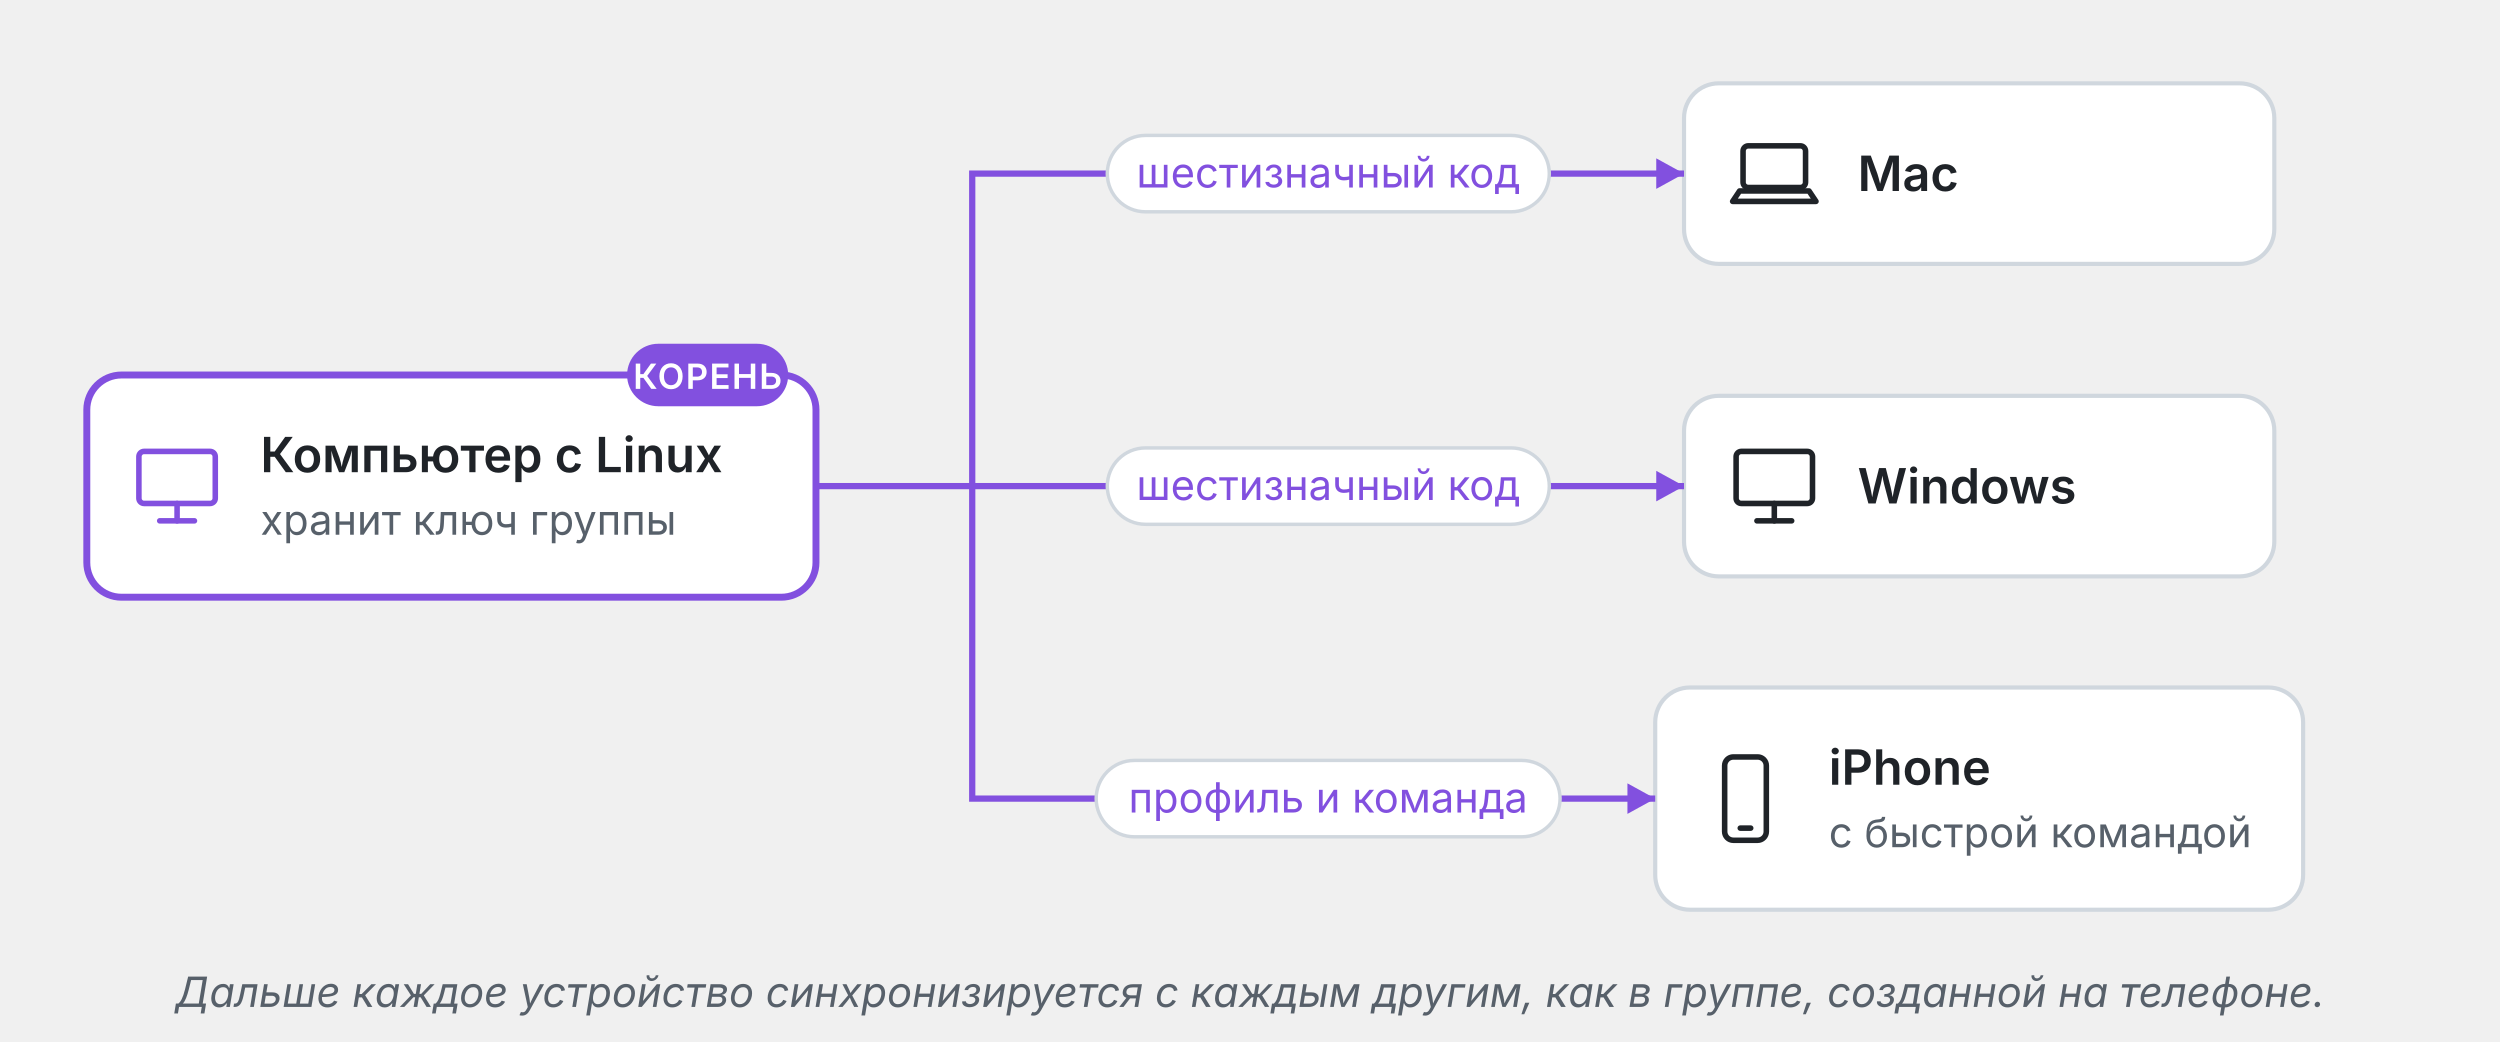
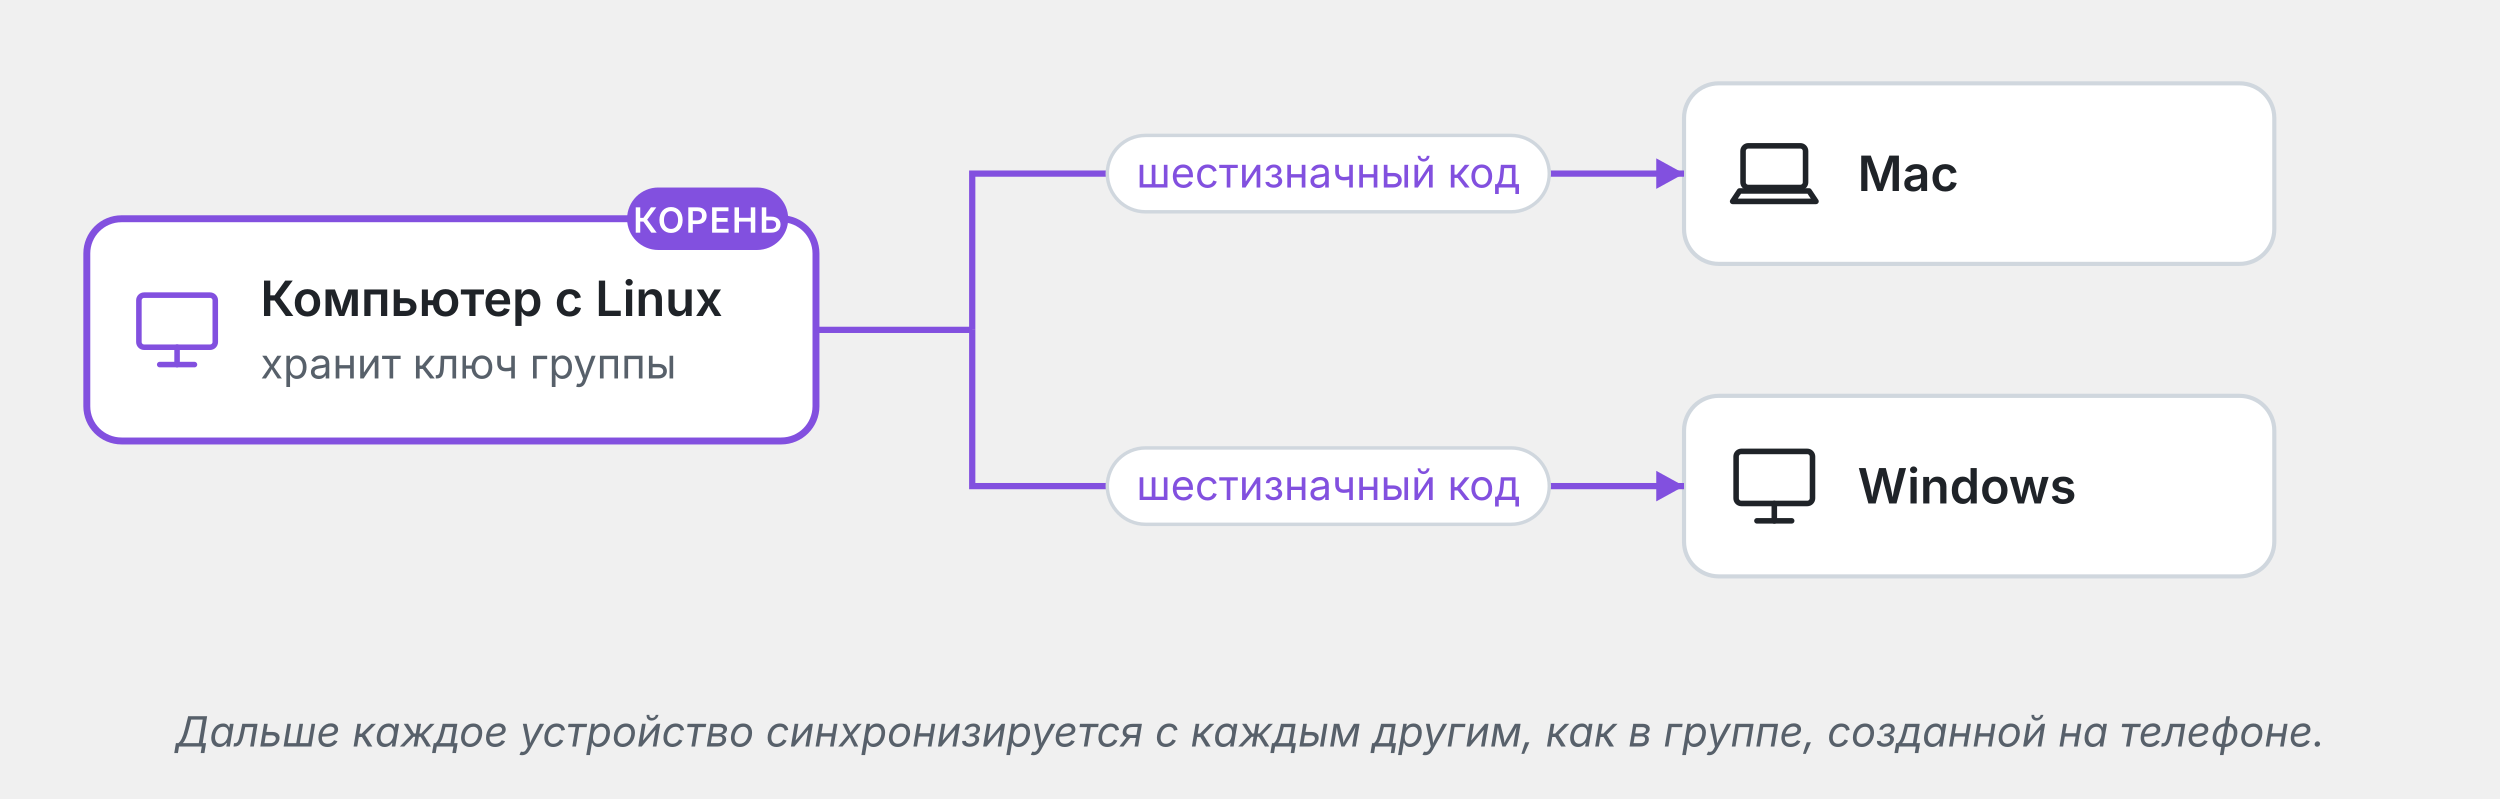
- <svg xmlns="http://www.w3.org/2000/svg" lang="ru" width="720" height="300" viewBox="0 0 720 300" role="img" aria-label="Без приложения группу держит компьютер">
+ <svg xmlns="http://www.w3.org/2000/svg" lang="ru" width="720" height="230" viewBox="0 0 720 230" role="img" aria-label="Без приложения группу держит компьютер">
  <style>
  .bg { fill: none; }
  .zone { fill: #f6f8fa; stroke: #d0d7de; stroke-width: 1; }
  .zone-t { fill: #57606a; font: 600 13px system-ui, -apple-system, 'Segoe UI', sans-serif; letter-spacing: .02em; }
  .card { fill: #ffffff; stroke: #d0d7de; stroke-width: 1.2; }
  .card.key { stroke: #8250df; stroke-width: 2; }
  .card.srv { fill: #fff8c5; stroke: #d4a72c; }
  .t { fill: #1f2328; font: 600 14px system-ui, -apple-system, 'Segoe UI', sans-serif; }
  .s { fill: #57606a; font: 12px system-ui, -apple-system, 'Segoe UI', sans-serif; }
  .ic { fill: none; stroke: #1f2328; stroke-width: 1.6; stroke-linecap: round; stroke-linejoin: round; }
  .key .ic, .ic.key { stroke: #8250df; }
  .badge { fill: #8250df; }
  .badge-t { fill: #ffffff; font: 600 10px system-ui, -apple-system, 'Segoe UI', sans-serif; letter-spacing: .04em; }
  .e-tunnel { fill: none; stroke: #0969da; stroke-width: 3; }
  .e-home { fill: none; stroke: #57606a; stroke-width: 1.6; stroke-dasharray: 5 4; }
  .e-pair { fill: none; stroke: #8250df; stroke-width: 1.8; }
  .e-e2e { fill: none; stroke: #1a7f37; stroke-width: 1.8; stroke-dasharray: 2 4; stroke-linecap: round; }
  .a-tunnel { fill: #0969da; } .a-home { fill: #57606a; } .a-pair { fill: #8250df; } .a-e2e { fill: #1a7f37; }
  .lbl-bg { fill: #ffffff; stroke: #d0d7de; stroke-width: 1; }
  .lbl { fill: #1f2328; font: 12px system-ui, -apple-system, 'Segoe UI', sans-serif; }
  .lbl.tunnel { fill: #0969da; } .lbl.pair { fill: #8250df; } .lbl.e2e { fill: #1a7f37; }
  .note { fill: #57606a; font: italic 12px system-ui, -apple-system, 'Segoe UI', sans-serif; }
  @media (prefers-color-scheme: dark) {
    .zone { fill: #161b22; stroke: #30363d; }
    .zone-t, .s, .note { fill: #8b949e; }
    .card { fill: #0d1117; stroke: #3d444d; }
    .card.key { stroke: #a371f7; }
    .card.srv { fill: #272115; stroke: #9e6a03; }
    .t, .lbl { fill: #e6edf3; }
    .ic { stroke: #e6edf3; }
    .key .ic, .ic.key { stroke: #a371f7; }
    .badge { fill: #a371f7; }
    .badge-t { fill: #0d1117; }
    .e-tunnel { stroke: #4493f8; } .a-tunnel { fill: #4493f8; } .lbl.tunnel { fill: #4493f8; }
    .e-home { stroke: #8b949e; } .a-home { fill: #8b949e; }
    .e-pair { stroke: #a371f7; } .a-pair { fill: #a371f7; } .lbl.pair { fill: #a371f7; }
    .e-e2e { stroke: #3fb950; } .a-e2e { fill: #3fb950; } .lbl.e2e { fill: #3fb950; }
    .lbl-bg { fill: #0d1117; stroke: #3d444d; }
  }
</style>
  <g class="key">
-     <rect class="card key" x="25.0" y="108.0" width="210" height="64" rx="10" />
-     <g transform="translate(37.0,126)" class="ic">
+     <rect class="card key" x="25.0" y="63.0" width="210" height="64" rx="10" />
+     <g transform="translate(37.0,81)" class="ic">
      <rect x="3" y="4" width="22" height="15" rx="1.5" />
      <line x1="14" y1="19" x2="14" y2="24" />
      <line x1="9" y1="24" x2="19" y2="24" />
    </g>
-     <text class="t" x="75.0" y="136">Компьютер с Linux</text>
-     <text class="s" x="75.0" y="154">хранит ключ группы</text>
-     <rect class="badge" x="180.6" y="99.0" width="46.4" height="18" rx="9" />
-     <text class="badge-t" x="203.8" y="112.0" text-anchor="middle">КОРЕНЬ</text>
+     <text class="t" x="75.0" y="91">Компьютер с Linux</text>
+     <text class="s" x="75.0" y="109">хранит ключ группы</text>
+     <rect class="badge" x="180.6" y="54.0" width="46.4" height="18" rx="9" />
+     <text class="badge-t" x="203.8" y="67.0" text-anchor="middle">КОРЕНЬ</text>
  </g>
  <g class="">
    <rect class="card " x="485.0" y="24.0" width="170" height="52" rx="10" />
    <g transform="translate(497.0,36)" class="ic">
      <rect x="5" y="6" width="18" height="12" rx="1.5" />
      <path d="M2 22h24l-2 -3H4z" />
    </g>
    <text class="t" x="535.0" y="55">Mac</text>
  </g>
  <g class="">
    <rect class="card " x="485.0" y="114.0" width="170" height="52" rx="10" />
    <g transform="translate(497.0,126)" class="ic">
      <rect x="3" y="4" width="22" height="15" rx="1.5" />
      <line x1="14" y1="19" x2="14" y2="24" />
      <line x1="9" y1="24" x2="19" y2="24" />
    </g>
    <text class="t" x="535.0" y="145">Windows</text>
  </g>
-   <g class="">
-     <rect class="card " x="476.7" y="198.0" width="186.6" height="64" rx="10" />
-     <g transform="translate(488.7,216)" class="ic">
-       <rect x="8" y="2" width="12" height="24" rx="2.5" />
-       <line x1="12.5" y1="22.5" x2="15.5" y2="22.5" />
-     </g>
-     <text class="t" x="526.7" y="226">iPhone</text>
-     <text class="s" x="526.7" y="244">с быстрой командой</text>
-   </g>
-   <path class="e-pair" d="M235.0,140.0 L485.0,140.0" />
+   <path class="e-pair" d="M235.0,95.0 L280.0,95" />
+   <path class="e-pair" d="M280.0,95 L280.0,50 L485.0,50.0" />
+   <path class="a-pair" d="M485.0,50.0 L477.0,45.6 L477.0,54.4z" />
+   <path class="e-pair" d="M280.0,95 L280.0,140 L485.0,140.0" />
  <path class="a-pair" d="M485.0,140.0 L477.0,135.6 L477.0,144.4z" />
-   <path class="e-pair" d="M280.0,140 L280.0,50 L485.0,50.0" />
-   <path class="a-pair" d="M485.0,50.0 L477.0,45.6 L477.0,54.4z" />
-   <path class="e-pair" d="M280.0,140 L280.0,230 L476.7,230.0" />
-   <path class="a-pair" d="M476.7,230.0 L468.7,225.6 L468.7,234.4z" />
-   <text class="note" x="360" y="290" text-anchor="middle">Дальше каждое устройство синхронизируется с каждым другим, как в группе, созданной на телефоне.</text>
+   <text class="note" x="360" y="215" text-anchor="middle">Дальше каждое устройство синхронизируется с каждым другим, как в группе, созданной на телефоне.</text>
+   <rect class="lbl-bg" x="318.9" y="39.0" width="127.3" height="22" rx="11.0" />
+   <text class="lbl pair" x="382.5" y="54.0" text-anchor="middle">шестизначный код</text>
  <rect class="lbl-bg" x="318.9" y="129.0" width="127.3" height="22" rx="11.0" />
  <text class="lbl pair" x="382.5" y="144.0" text-anchor="middle">шестизначный код</text>
-   <rect class="lbl-bg" x="318.9" y="39.0" width="127.3" height="22" rx="11.0" />
-   <text class="lbl pair" x="382.5" y="54.0" text-anchor="middle">шестизначный код</text>
-   <rect class="lbl-bg" x="315.7" y="219.0" width="133.6" height="22" rx="11.0" />
-   <text class="lbl pair" x="382.5" y="234.0" text-anchor="middle">профиль и команда</text>
</svg>
